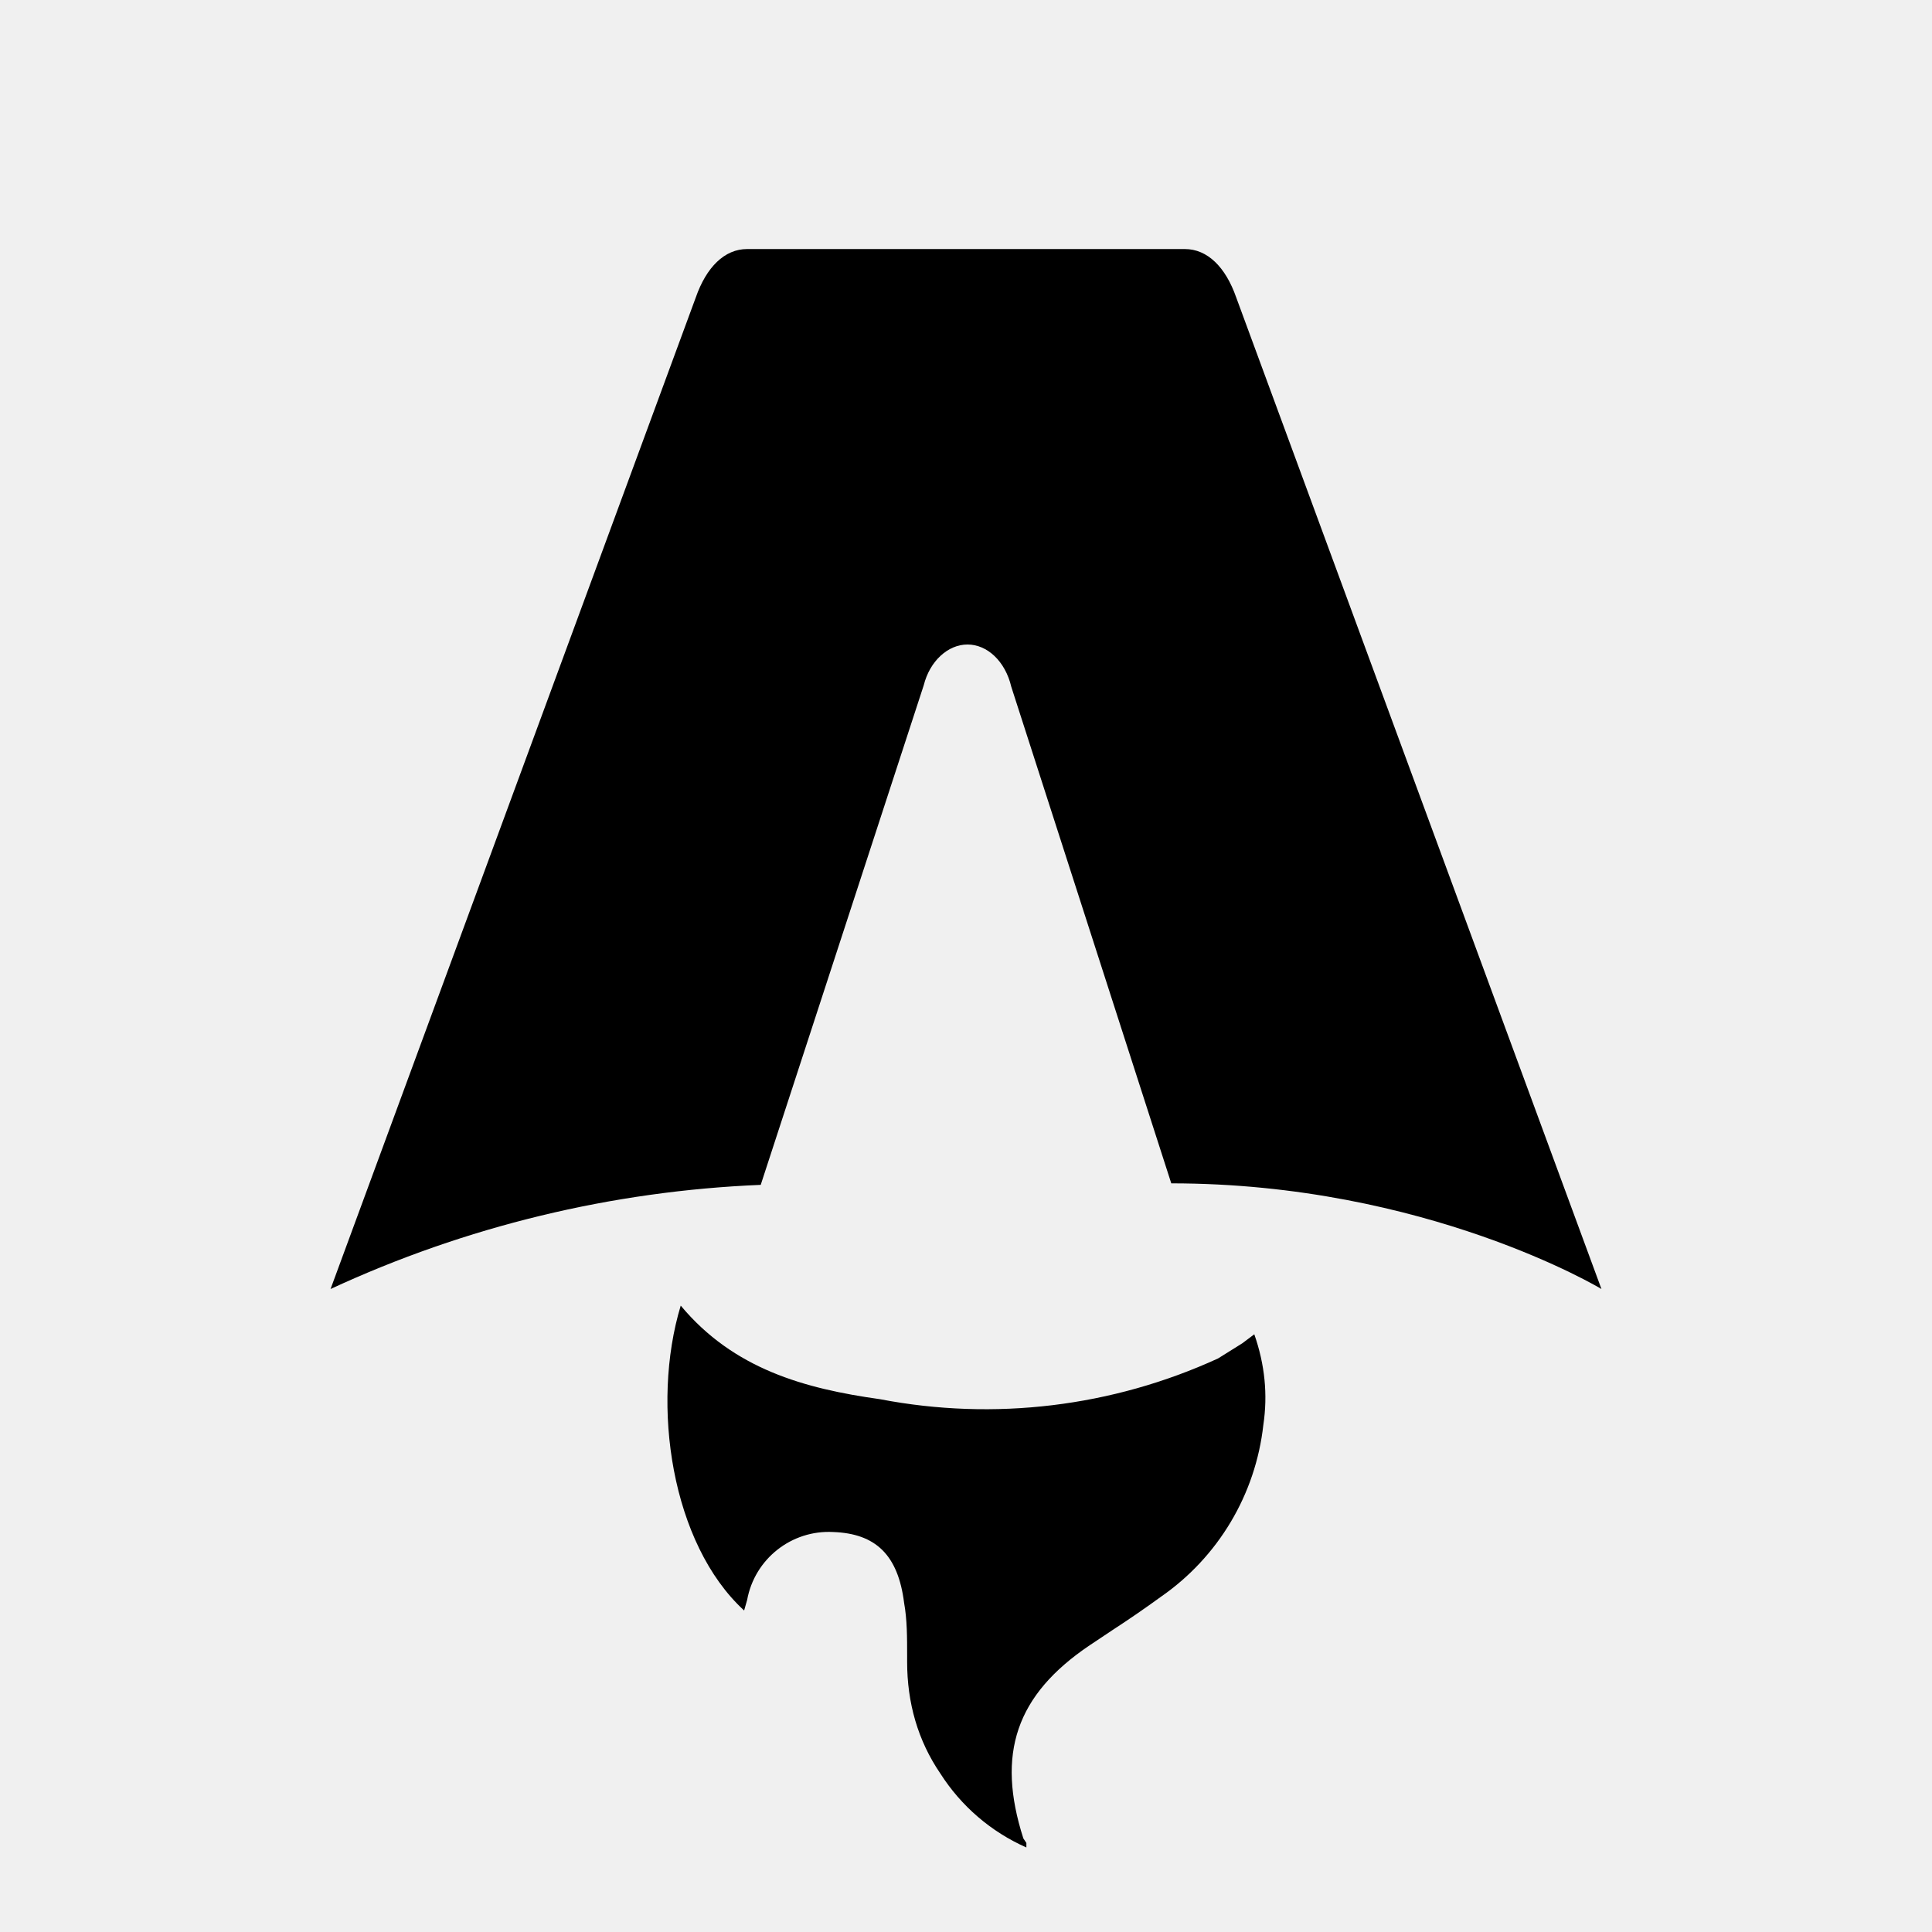
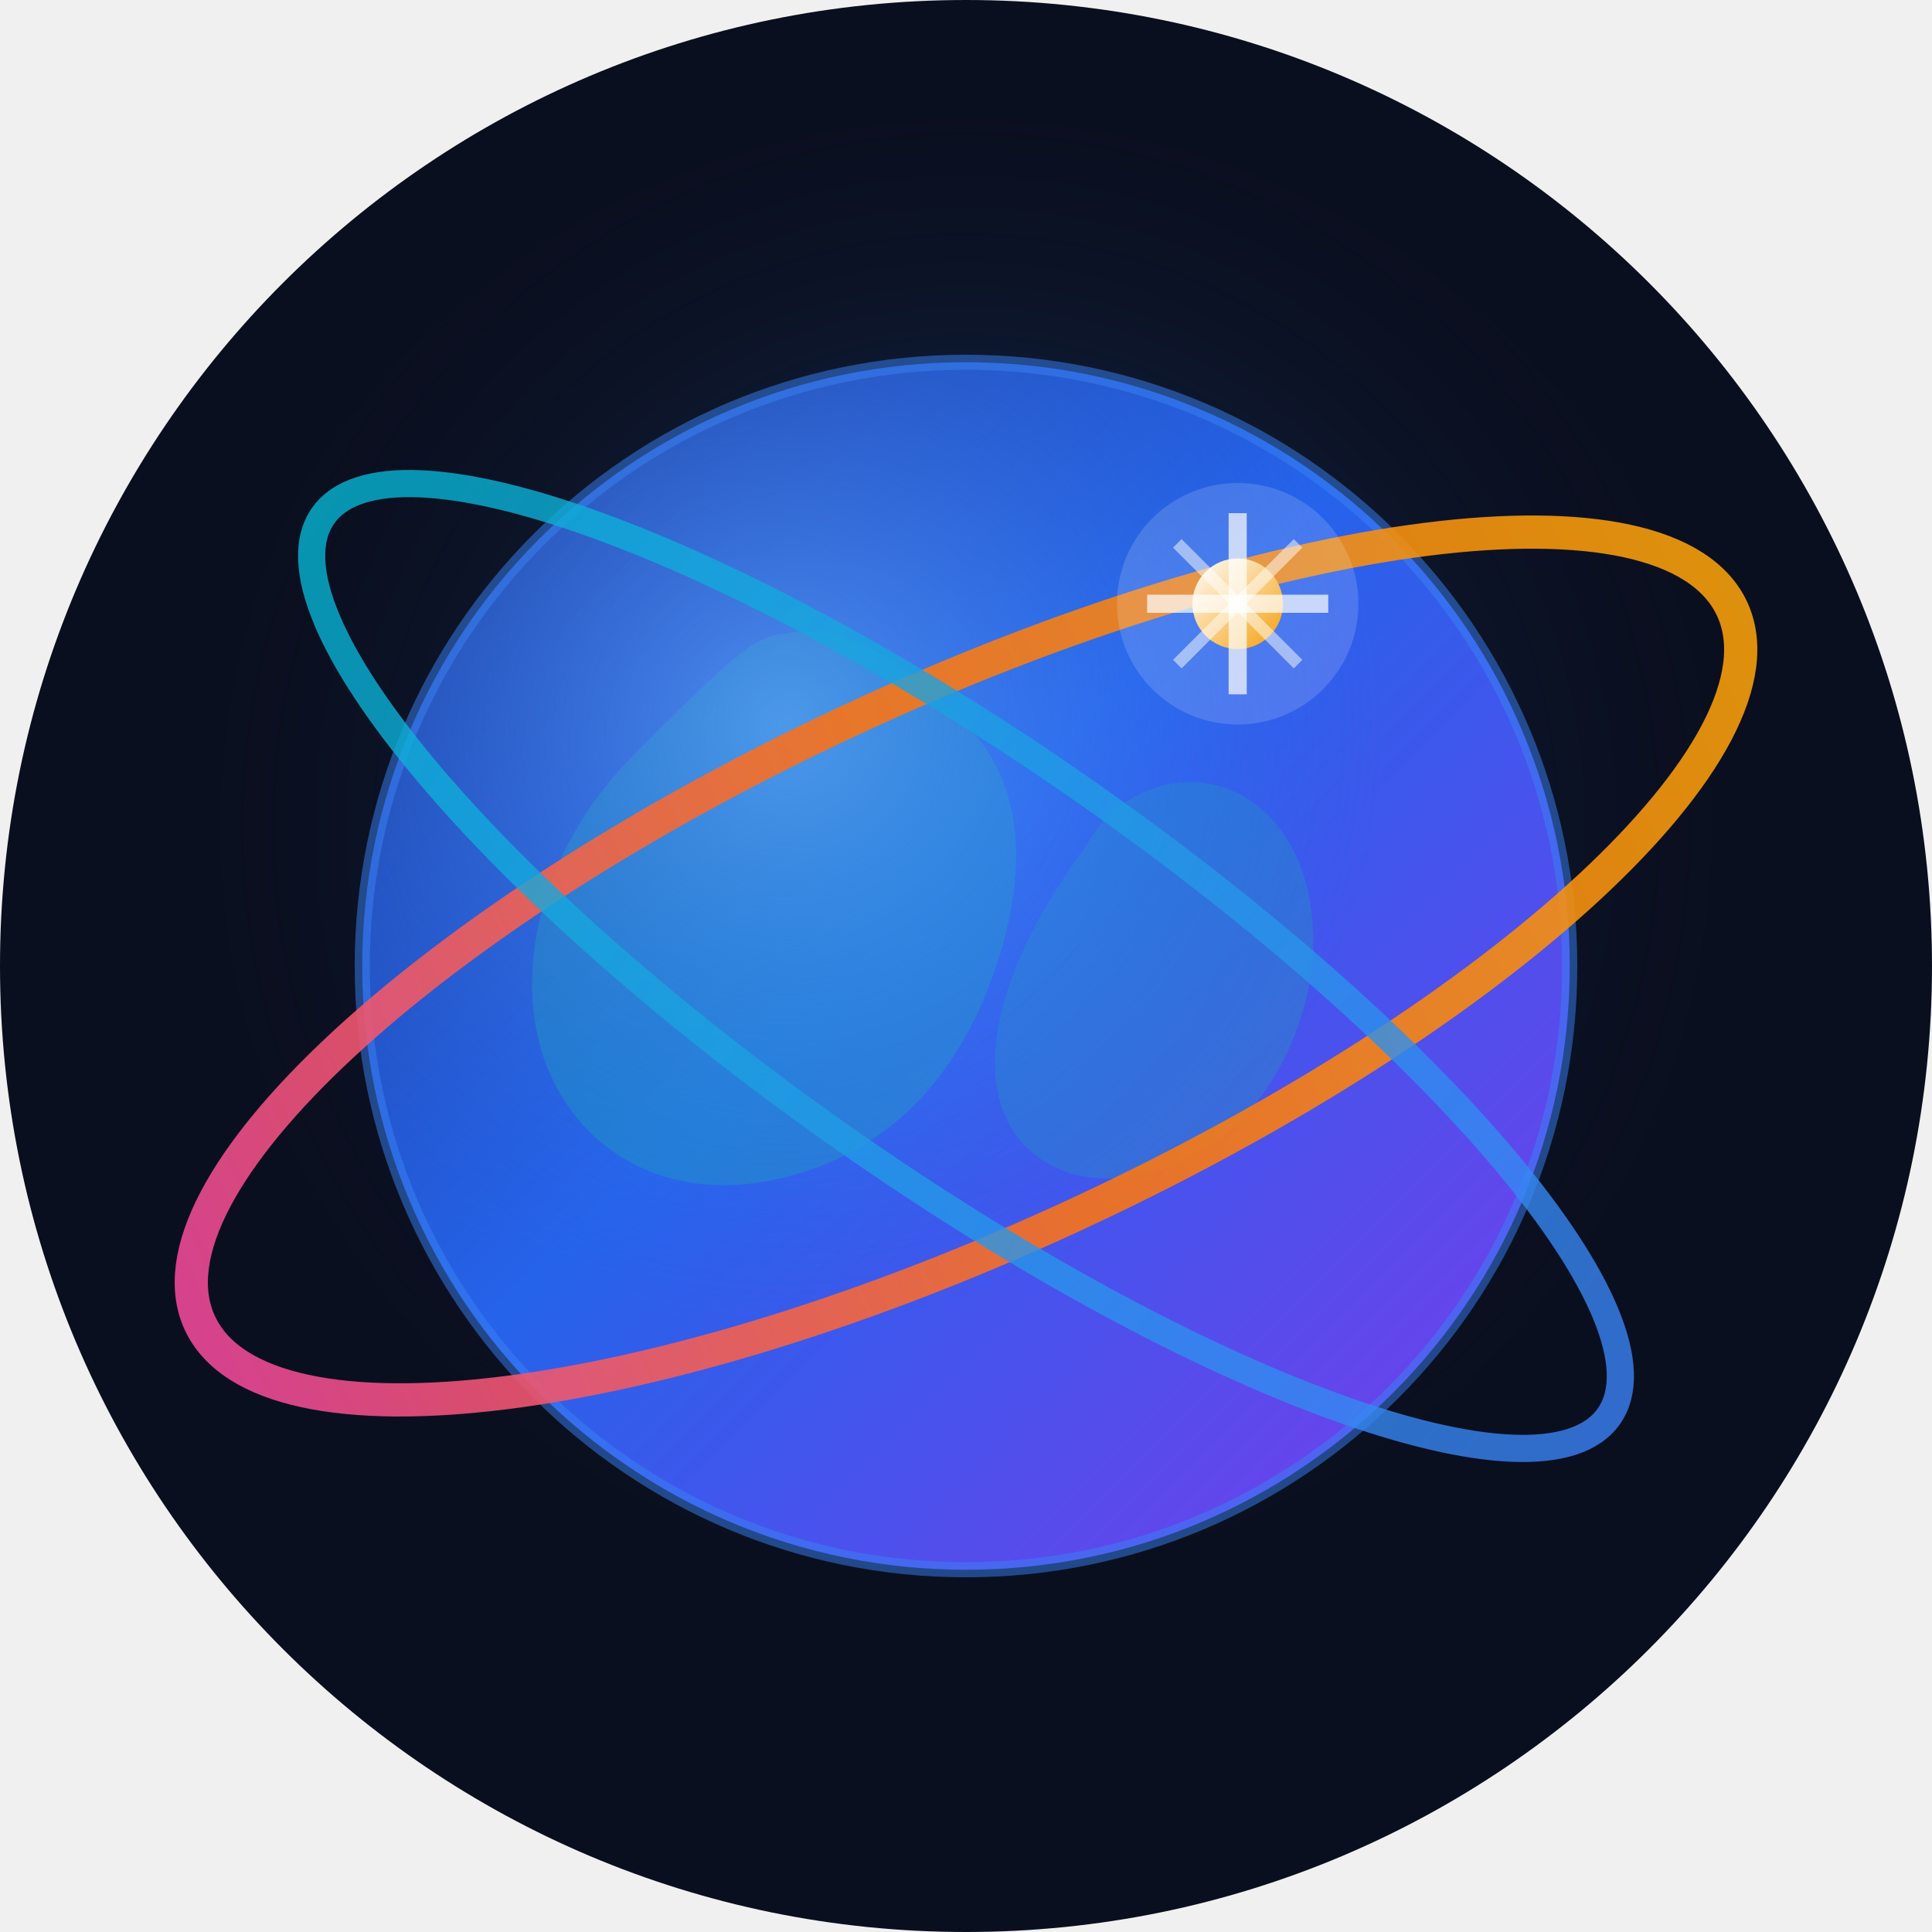
- <svg xmlns="http://www.w3.org/2000/svg" fill="none" viewBox="0 0 128 128">
-   <path d="M50.4 78.5a75.1 75.1 0 0 0-28.5 6.9l24.2-65.7c.7-2 1.9-3.2 3.4-3.2h29c1.5 0 2.7 1.2 3.4 3.2l24.2 65.7s-11.6-7-28.5-7L67 45.5c-.4-1.7-1.6-2.8-2.9-2.8-1.3 0-2.5 1.1-2.9 2.7L50.4 78.5Zm-1.1 28.2Zm-4.2-20.2c-2 6.6-.6 15.8 4.2 20.2a17.5 17.5 0 0 1 .2-.7 5.5 5.5 0 0 1 5.7-4.5c2.8.1 4.3 1.5 4.7 4.7.2 1.1.2 2.3.2 3.5v.4c0 2.7.7 5.2 2.2 7.4a13 13 0 0 0 5.7 4.9v-.3l-.2-.3c-1.8-5.6-.5-9.5 4.4-12.8l1.5-1a73 73 0 0 0 3.2-2.2 16 16 0 0 0 6.8-11.4c.3-2 .1-4-.6-6l-.8.6-1.6 1a37 37 0 0 1-22.4 2.7c-5-.7-9.7-2-13.2-6.2Z" />
-   <style>
-         path { fill: #000; }
-         @media (prefers-color-scheme: dark) {
-             path { fill: #FFF; }
-         }
-     </style>
+ <svg xmlns="http://www.w3.org/2000/svg" viewBox="0 0 128 128">
+   <defs>
+     <radialGradient id="glow" cx="50%" cy="45%" r="50%">
+       <stop offset="0%" stop-color="#3B82F6" stop-opacity="0.4" />
+       <stop offset="100%" stop-color="#0A0F1F" stop-opacity="0" />
+     </radialGradient>
+     <linearGradient id="globe" x1="0" y1="0" x2="1" y2="1">
+       <stop offset="0%" stop-color="#1E3A8A" />
+       <stop offset="45%" stop-color="#2563EB" />
+       <stop offset="100%" stop-color="#7C3AED" />
+     </linearGradient>
+     <radialGradient id="highlight" cx="35%" cy="30%" r="50%">
+       <stop offset="0%" stop-color="#60A5FA" stop-opacity="0.7" />
+       <stop offset="100%" stop-color="#2563EB" stop-opacity="0" />
+     </radialGradient>
+     <linearGradient id="ring1" x1="0" y1="0" x2="1" y2="0">
+       <stop offset="0%" stop-color="#EC4899" />
+       <stop offset="50%" stop-color="#F97316" />
+       <stop offset="100%" stop-color="#F59E0B" />
+     </linearGradient>
+     <linearGradient id="ring2" x1="0" y1="0" x2="1" y2="0">
+       <stop offset="0%" stop-color="#06B6D4" />
+       <stop offset="100%" stop-color="#3B82F6" />
+     </linearGradient>
+     <linearGradient id="flare" x1="0" y1="0" x2="1" y2="1">
+       <stop offset="0%" stop-color="#FFFFFF" />
+       <stop offset="100%" stop-color="#F59E0B" />
+     </linearGradient>
+   </defs>
+   <circle cx="64" cy="64" r="64" fill="#0A0F1F" />
+   <circle cx="64" cy="60" r="52" fill="url(#glow)" />
+   <circle cx="64" cy="64" r="40" fill="url(#globe)" />
+   <path d="M52 42c4-1 8 2 12 6s4 10 2 16-6 12-14 14-14-2-16-8 0-14 6-20 8-8 10-8z" fill="#14B8A6" fill-opacity="0.35" />
+   <path d="M72 56c2-4 8-6 12-2s4 12 0 18-12 8-16 4-2-12 4-20z" fill="#14B8A6" fill-opacity="0.25" />
+   <circle cx="64" cy="64" r="40" fill="url(#highlight)" />
+   <circle cx="64" cy="64" r="40" fill="none" stroke="#3B82F6" stroke-width="1" stroke-opacity="0.5" />
+   <ellipse cx="64" cy="64" rx="56" ry="18" fill="none" stroke="url(#ring1)" stroke-width="2.2" stroke-opacity="0.9" transform="rotate(-25 64 64)" />
+   <ellipse cx="64" cy="64" rx="52" ry="14" fill="none" stroke="url(#ring2)" stroke-width="1.8" stroke-opacity="0.8" transform="rotate(35 64 64)" />
+   <circle cx="82" cy="40" r="8" fill="white" fill-opacity="0.15" />
+   <circle cx="82" cy="40" r="3" fill="url(#flare)" />
+   <line x1="82" y1="34" x2="82" y2="46" stroke="white" stroke-width="1.2" stroke-opacity="0.7" />
+   <line x1="76" y1="40" x2="88" y2="40" stroke="white" stroke-width="1.2" stroke-opacity="0.7" />
+   <line x1="78" y1="36" x2="86" y2="44" stroke="white" stroke-width="0.8" stroke-opacity="0.5" />
+   <line x1="86" y1="36" x2="78" y2="44" stroke="white" stroke-width="0.8" stroke-opacity="0.5" />
</svg>
